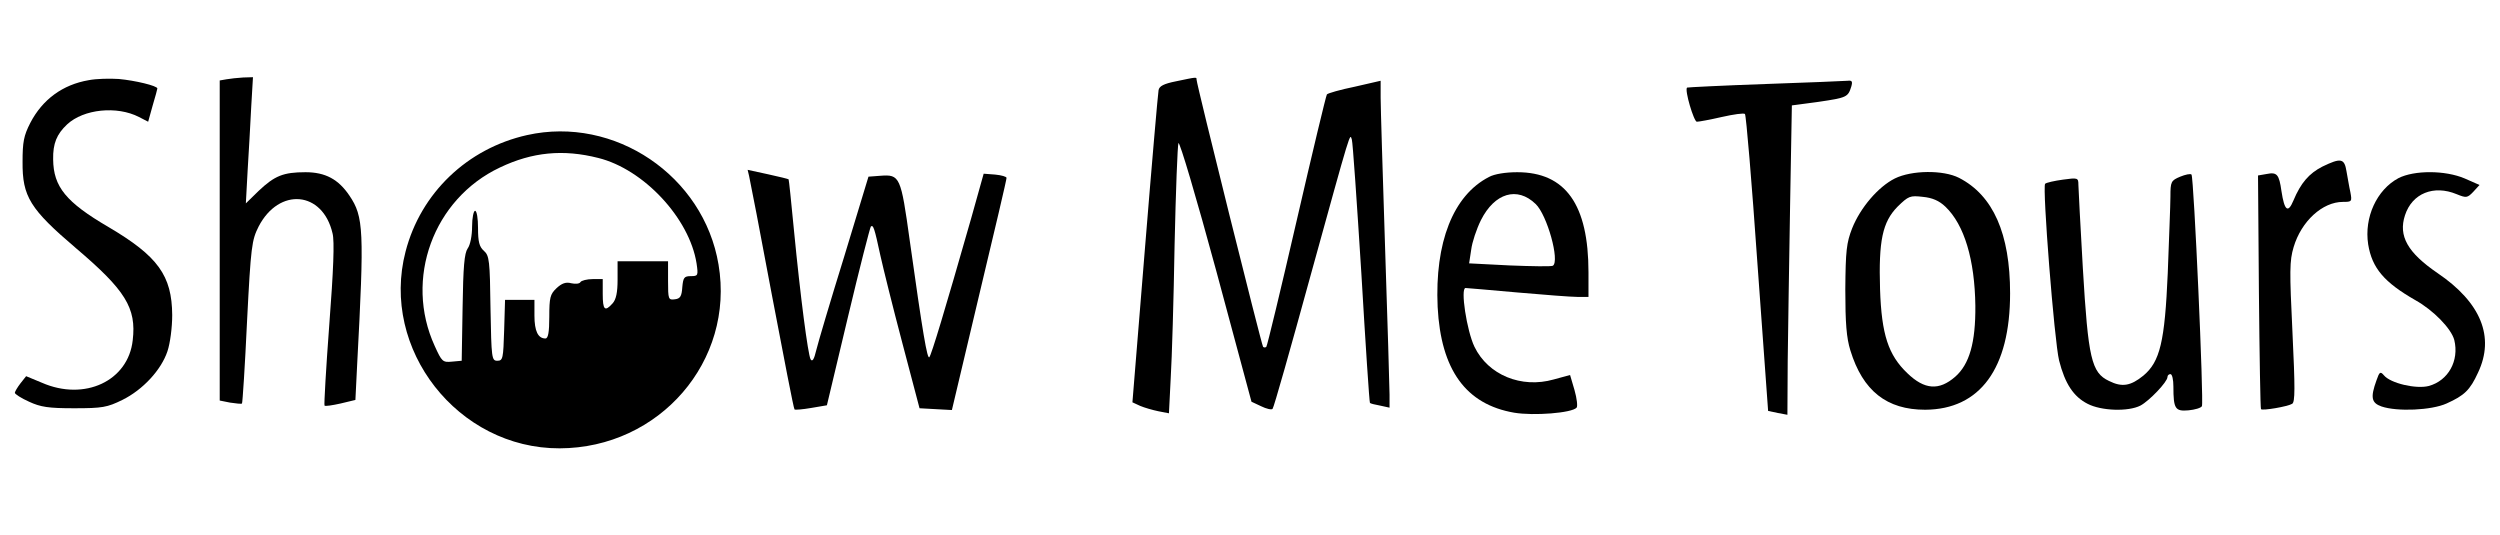
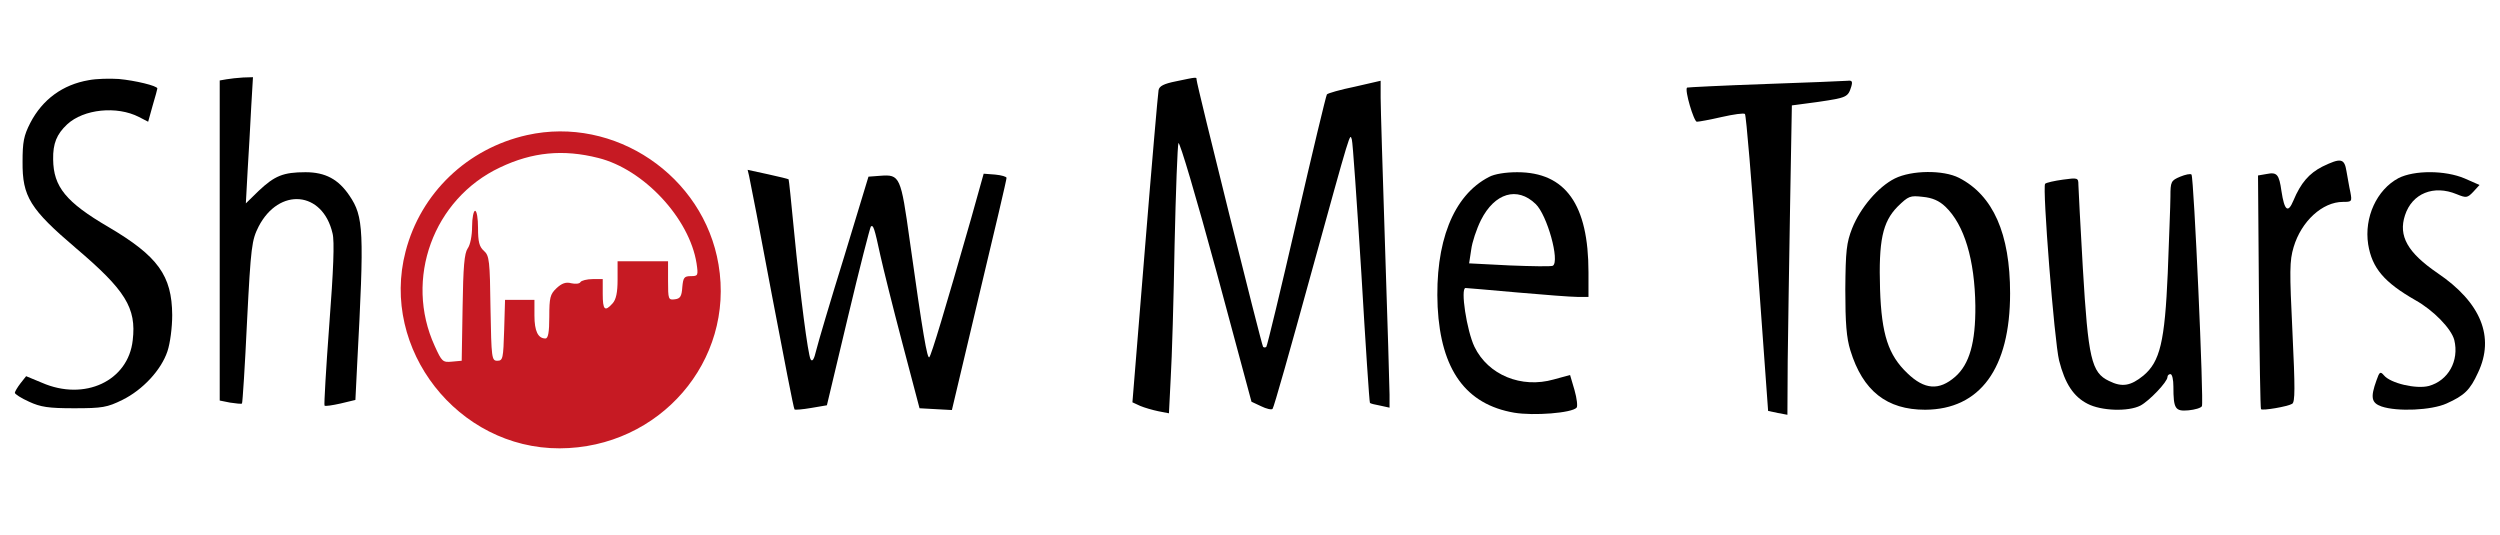
<svg xmlns="http://www.w3.org/2000/svg" version="1.0" width="842pt" height="180pt" viewBox="0 0 842 180" preserveAspectRatio="xMidYMid meet">
  <g transform="translate(0,180) scale(0.1,-0.1)" fill="#000000" stroke="none">
    <path d="M299 1530 c-88 -15 -156 -65 -197 -144 -22 -43 -26 -64 -26 -131 -1 -117 25 -159 180 -291 166 -141 204 -201 191 -310 -15 -137 -162 -206 -306 -143 l-53 22 -19 -24 c-10 -13 -19 -28 -19 -32 0 -4 21 -18 48 -30 39 -18 65 -22 152 -22 95 0 111 3 162 28 69 34 131 101 152 164 9 27 16 79 16 122 -1 133 -48 198 -214 296 -144 84 -186 136 -187 228 -1 54 12 85 47 118 56 52 168 63 242 25 l31 -16 15 54 c9 30 16 56 16 58 0 9 -75 27 -130 32 -30 2 -76 1 -101 -4z" />
    <path d="M763 1533 l-23 -4 0 -539 0 -539 35 -7 c20 -3 38 -5 40 -3 2 3 10 126 17 276 13 255 16 274 39 320 69 133 216 120 249 -23 7 -26 3 -125 -11 -308 -11 -147 -18 -270 -16 -272 2 -3 27 1 54 7 l50 12 6 121 c24 451 22 496 -26 567 -37 55 -81 79 -148 79 -75 0 -104 -12 -158 -63 l-43 -42 6 110 c4 61 9 156 12 213 l6 102 -33 -1 c-19 -1 -44 -4 -56 -6z" />
    <path d="M3960 1526 c-40 -8 -56 -16 -58 -30 -2 -10 -23 -251 -46 -535 l-42 -516 26 -12 c14 -6 42 -14 61 -18 l36 -7 6 119 c4 65 10 267 13 448 4 182 10 336 13 343 4 7 61 -186 127 -429 l119 -442 32 -15 c18 -9 36 -13 39 -9 4 3 61 205 128 449 139 503 132 479 139 458 3 -8 17 -211 32 -450 14 -239 27 -436 29 -437 1 -2 17 -6 34 -9 l32 -7 0 44 c0 24 -7 247 -15 494 -8 248 -15 475 -15 506 l0 57 -87 -20 c-49 -10 -91 -22 -94 -26 -3 -4 -49 -196 -102 -426 -53 -230 -99 -421 -102 -424 -3 -3 -8 -3 -11 0 -5 6 -224 884 -224 900 0 9 2 9 -70 -6z" />
    <path d="M5945 1517 c-143 -5 -262 -11 -263 -12 -9 -8 23 -115 33 -115 7 0 45 7 84 16 40 9 75 14 78 10 4 -4 23 -230 42 -503 l36 -497 33 -7 32 -6 1 181 c1 99 5 334 8 521 l6 340 90 12 c95 14 99 16 110 51 5 17 3 22 -12 20 -10 -1 -135 -6 -278 -11z" />
-     <path d="M1775 1345 c-201 -45 -358 -195 -409 -392 -86 -329 176 -664 519 -663 336 1 590 294 535 619 -50 299 -350 502 -645 436z m240 -77 c153 -38 307 -203 331 -355 6 -41 5 -43 -19 -43 -23 0 -26 -5 -29 -37 -2 -31 -7 -39 -25 -41 -22 -3 -23 0 -23 62 l0 66 -85 0 -85 0 0 -62 c0 -43 -5 -67 -17 -80 -26 -29 -33 -22 -33 32 l0 50 -34 0 c-19 0 -38 -5 -41 -10 -3 -6 -17 -7 -31 -4 -18 5 -32 0 -50 -17 -21 -20 -24 -31 -24 -96 0 -53 -4 -73 -13 -73 -25 0 -37 25 -37 77 l0 53 -50 0 -49 0 -3 -102 c-3 -95 -4 -103 -23 -103 -19 0 -20 8 -23 176 -2 161 -4 178 -22 194 -16 14 -20 31 -20 77 0 32 -4 58 -10 58 -5 0 -10 -24 -10 -53 0 -30 -6 -62 -15 -74 -11 -16 -15 -61 -17 -199 l-3 -179 -33 -3 c-31 -3 -34 0 -58 53 -103 225 -5 495 220 601 109 52 213 62 331 32z" />
+     <path d="M1775 1345 c-201 -45 -358 -195 -409 -392 -86 -329 176 -664 519 -663 336 1 590 294 535 619 -50 299 -350 502 -645 436z m240 -77 c153 -38 307 -203 331 -355 6 -41 5 -43 -19 -43 -23 0 -26 -5 -29 -37 -2 -31 -7 -39 -25 -41 -22 -3 -23 0 -23 62 l0 66 -85 0 -85 0 0 -62 c0 -43 -5 -67 -17 -80 -26 -29 -33 -22 -33 32 l0 50 -34 0 c-19 0 -38 -5 -41 -10 -3 -6 -17 -7 -31 -4 -18 5 -32 0 -50 -17 -21 -20 -24 -31 -24 -96 0 -53 -4 -73 -13 -73 -25 0 -37 25 -37 77 l0 53 -50 0 -49 0 -3 -102 c-3 -95 -4 -103 -23 -103 -19 0 -20 8 -23 176 -2 161 -4 178 -22 194 -16 14 -20 31 -20 77 0 32 -4 58 -10 58 -5 0 -10 -24 -10 -53 0 -30 -6 -62 -15 -74 -11 -16 -15 -61 -17 -199 l-3 -179 -33 -3 c-31 -3 -34 0 -58 53 -103 225 -5 495 220 601 109 52 213 62 331 32z" fill="#C61A23" />
    <path d="M7822 1239 c-45 -23 -73 -55 -98 -115 -18 -43 -30 -34 -40 32 -8 57 -15 65 -50 58 l-29 -5 3 -392 c2 -216 5 -393 7 -395 5 -6 91 9 105 18 10 6 10 52 1 241 -10 207 -10 240 4 287 26 87 97 152 166 152 30 0 31 1 25 33 -4 17 -9 49 -13 70 -7 44 -19 46 -81 16z" />
    <path d="M2523 1207 c3 -12 38 -193 77 -402 40 -209 73 -382 76 -384 2 -2 27 0 56 5 l53 9 71 298 c39 164 74 300 77 304 8 7 12 -4 32 -97 9 -41 42 -174 74 -295 l58 -220 54 -3 55 -3 92 388 c51 213 93 391 92 394 0 4 -17 9 -38 11 l-39 3 -42 -150 c-90 -315 -134 -460 -141 -468 -7 -8 -22 79 -66 393 -30 216 -33 223 -99 218 l-40 -3 -82 -270 c-46 -148 -88 -290 -94 -315 -7 -30 -13 -40 -19 -30 -9 18 -34 208 -56 435 -9 94 -17 171 -18 171 0 1 -32 9 -69 17 l-69 15 5 -21z" />
    <path d="M5015 1204 c-121 -62 -183 -221 -173 -438 11 -212 95 -328 258 -356 66 -11 194 -1 210 17 4 4 1 31 -7 59 l-15 51 -55 -15 c-109 -31 -221 15 -267 110 -26 54 -48 198 -30 198 5 0 83 -7 174 -15 91 -8 182 -15 203 -15 l37 0 0 83 c0 228 -77 337 -240 337 -39 0 -77 -6 -95 -16z m157 -91 c39 -37 82 -193 58 -208 -5 -3 -70 -2 -145 1 l-137 7 7 46 c3 25 18 70 33 100 46 91 122 114 184 54z" />
    <path d="M6382 1199 c-56 -28 -116 -98 -144 -168 -19 -49 -22 -75 -23 -206 0 -114 4 -163 17 -205 42 -137 123 -200 252 -200 185 1 286 139 286 392 0 201 -57 330 -172 389 -53 27 -159 26 -216 -2z m170 -95 c64 -61 99 -179 101 -334 1 -124 -20 -197 -68 -239 -54 -47 -103 -44 -161 12 -64 61 -87 130 -92 283 -5 163 8 226 59 278 37 36 42 38 85 33 32 -3 55 -13 76 -33z" />
    <path d="M7343 1205 c-31 -13 -33 -17 -33 -67 0 -29 -5 -145 -9 -258 -10 -231 -26 -298 -82 -345 -43 -35 -72 -40 -116 -18 -59 28 -70 75 -88 380 -8 142 -15 269 -15 281 0 23 -2 24 -52 17 -29 -4 -56 -10 -60 -14 -10 -10 31 -530 47 -595 20 -79 49 -122 96 -146 46 -24 137 -27 178 -6 30 16 91 80 91 96 0 6 5 10 10 10 6 0 10 -19 10 -42 0 -75 6 -84 51 -80 21 2 42 8 45 14 7 11 -27 770 -35 780 -3 4 -21 0 -38 -7z" />
    <path d="M8078 1200 c-73 -39 -116 -132 -102 -223 13 -80 54 -128 159 -188 61 -34 121 -96 131 -134 17 -70 -20 -137 -86 -155 -42 -11 -129 9 -151 36 -12 14 -15 12 -25 -17 -21 -58 -17 -76 17 -88 53 -18 168 -13 219 10 60 27 79 45 106 104 57 120 10 236 -136 335 -101 69 -133 125 -110 195 24 74 97 103 174 71 32 -13 36 -13 56 8 l21 23 -50 22 c-66 28 -170 28 -223 1z" />
  </g>
</svg>
